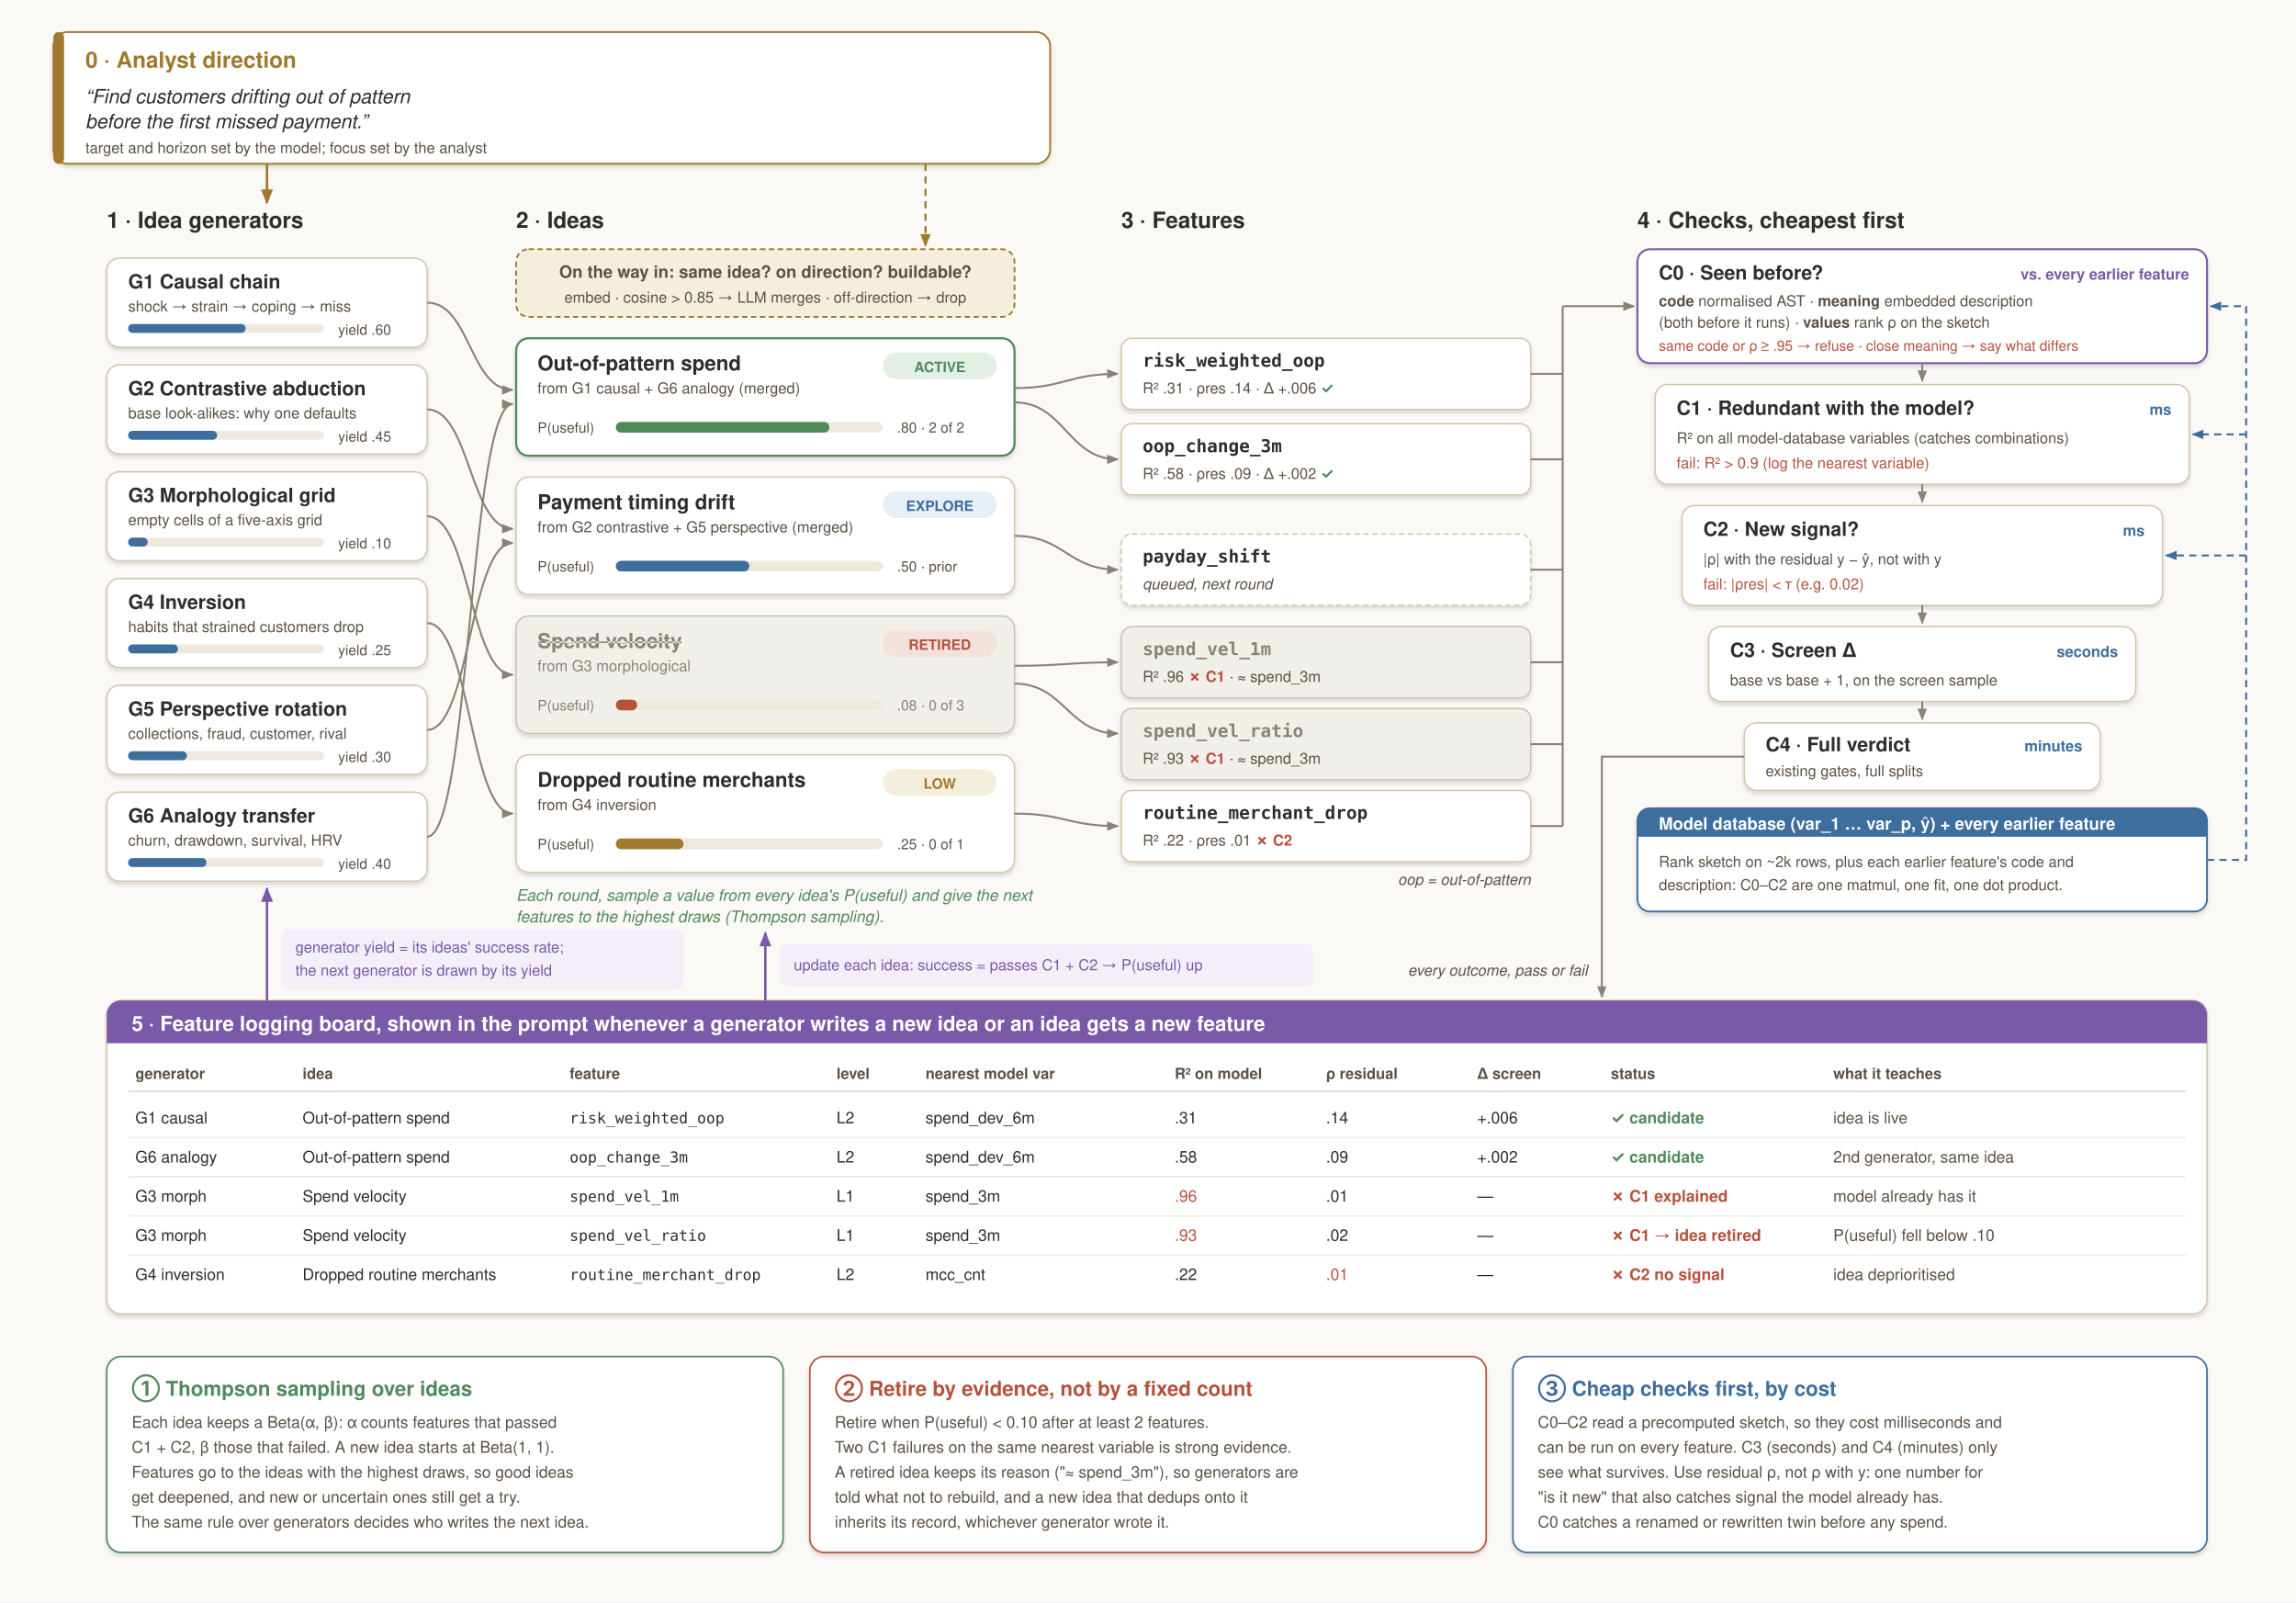
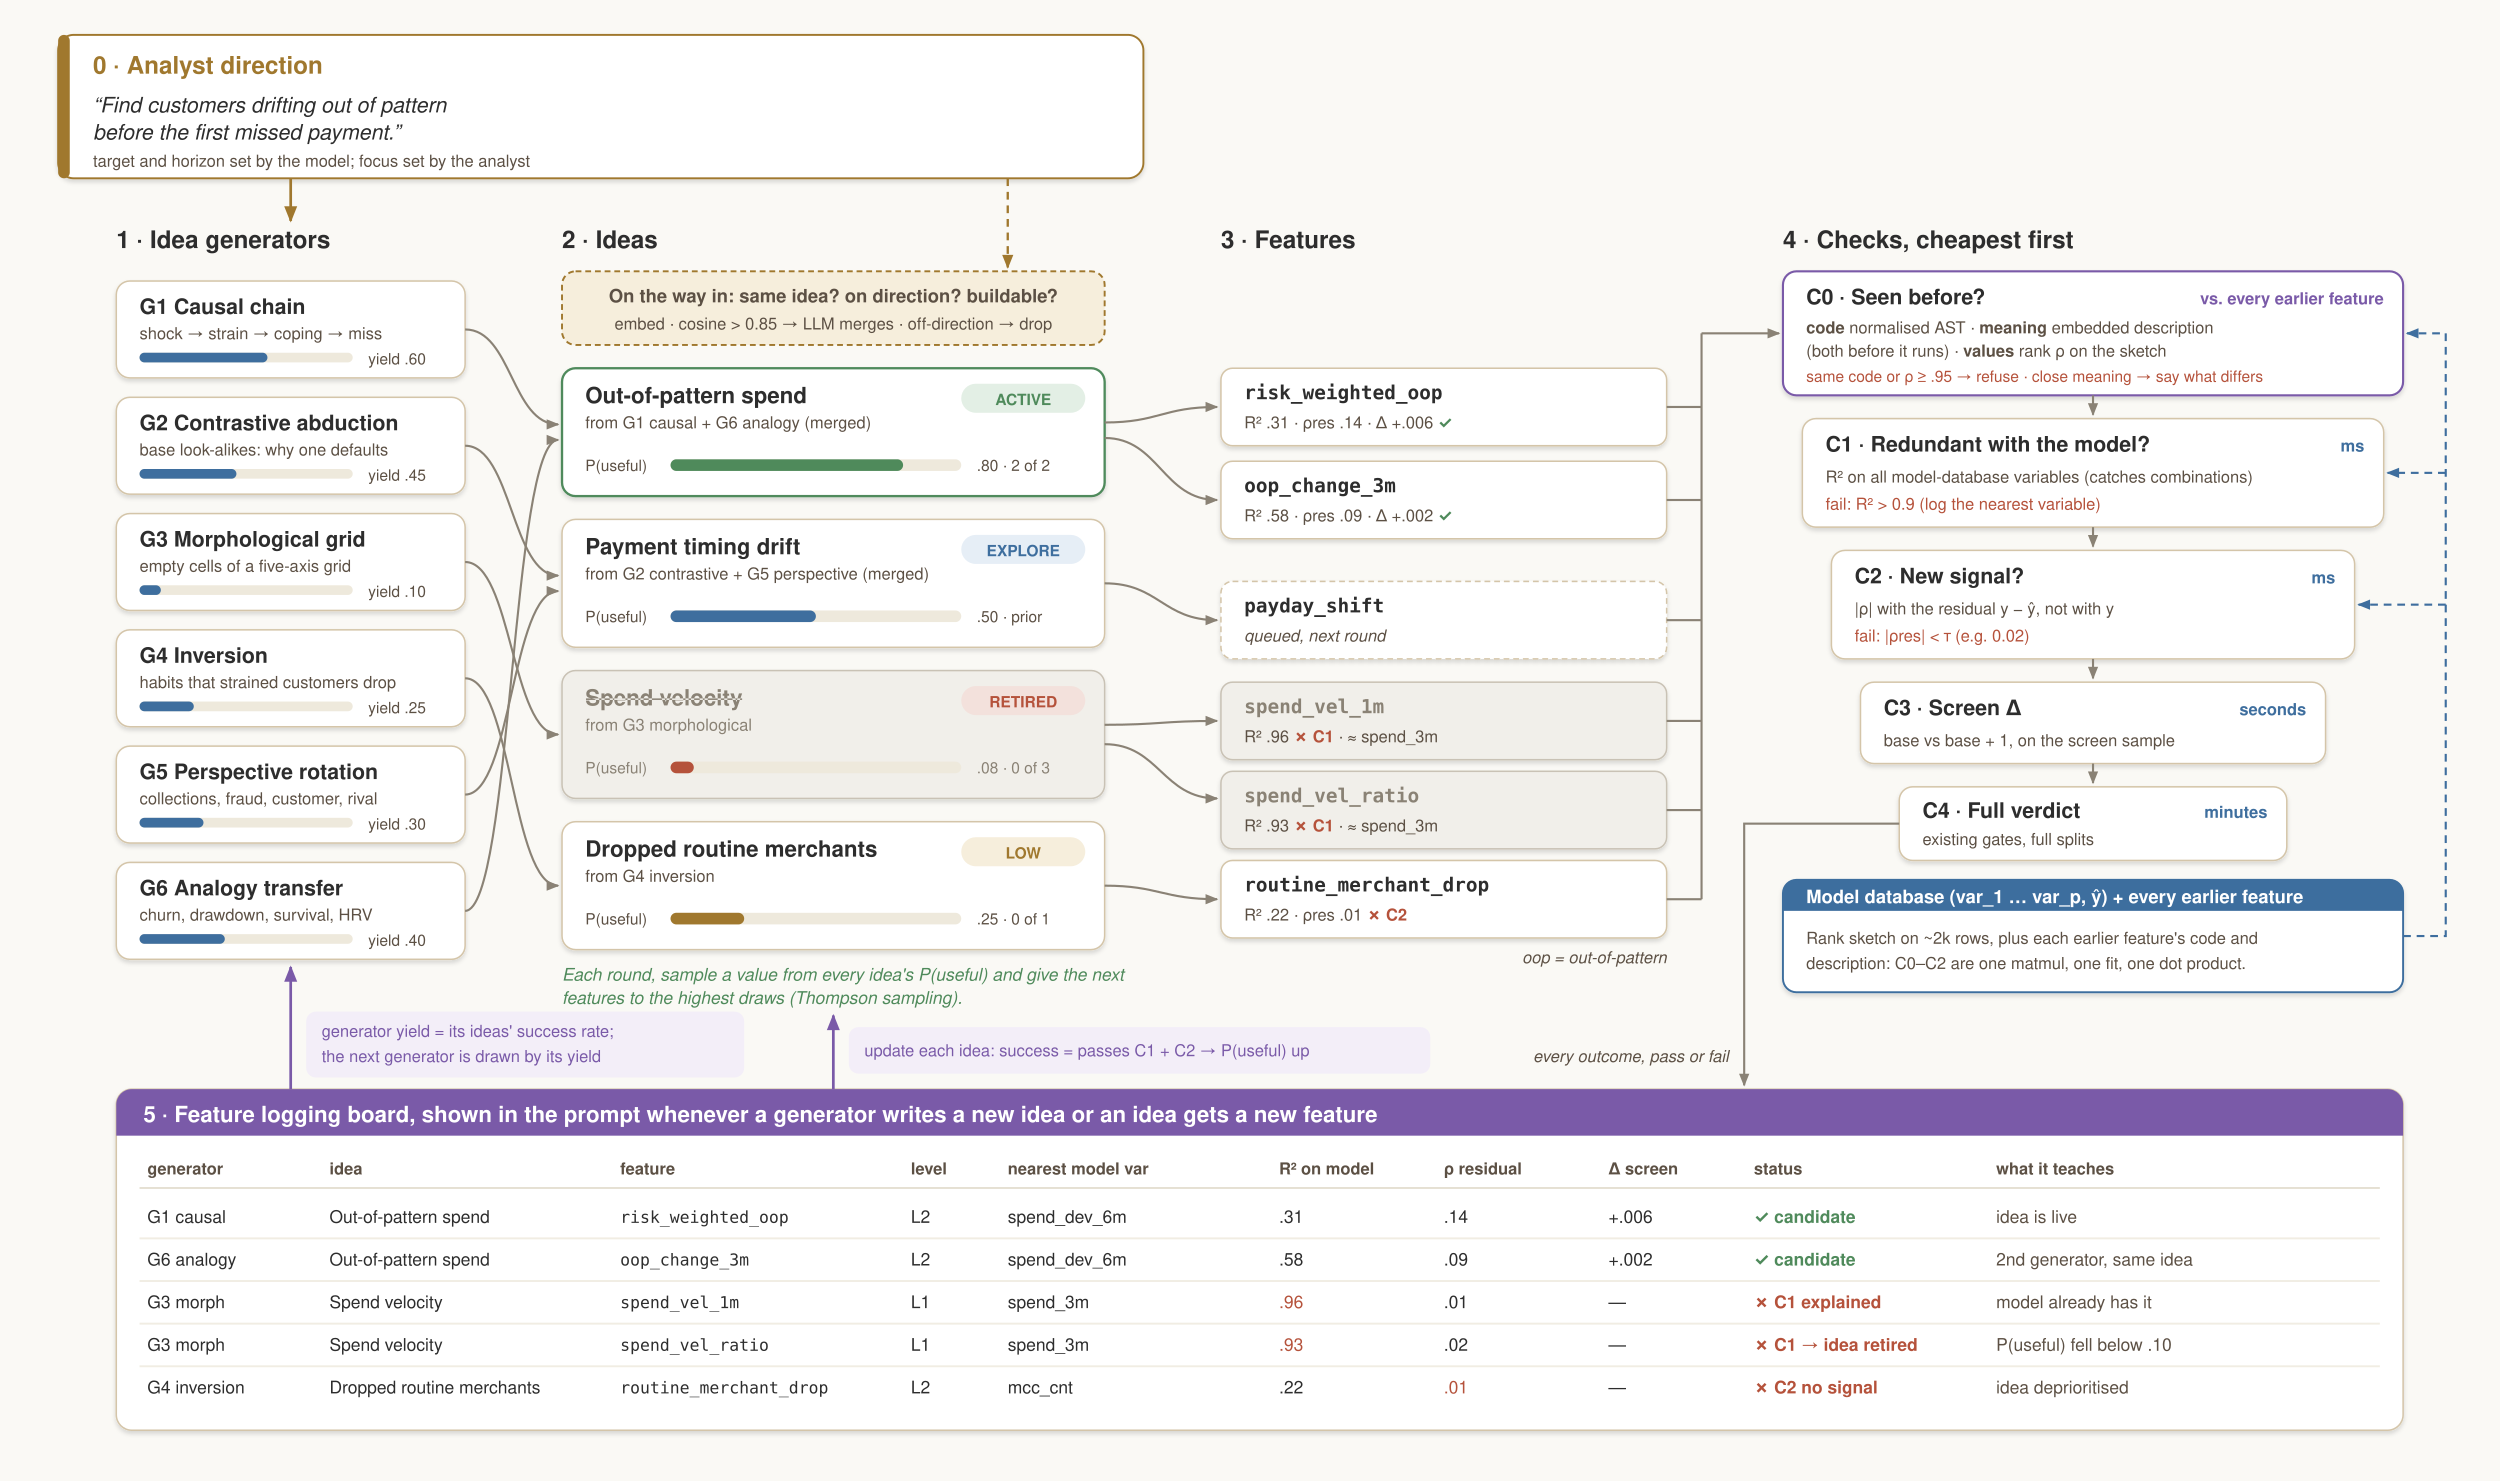
- <svg xmlns="http://www.w3.org/2000/svg" viewBox="0 84 1290 900" font-family="ui-sans-serif, -apple-system, 'Segoe UI', system-ui, Helvetica, sans-serif">
+ <svg xmlns="http://www.w3.org/2000/svg" viewBox="0 84 1290 764" font-family="ui-sans-serif, -apple-system, 'Segoe UI', system-ui, Helvetica, sans-serif">
  <defs>
    <filter id="shadow" x="-20%" y="-20%" width="140%" height="140%">
      <feGaussianBlur in="SourceAlpha" stdDeviation="1.2" />
      <feOffset dy="1.5" />
      <feComponentTransfer>
        <feFuncA type="linear" slope="0.14" />
      </feComponentTransfer>
      <feMerge>
        <feMergeNode />
        <feMergeNode in="SourceGraphic" />
      </feMerge>
    </filter>
    <marker id="ar-gray" viewBox="0 0 10 10" refX="9" refY="5" markerWidth="6" markerHeight="6" orient="auto-start-reverse">
      <path d="M0,1 L10,5 L0,9 Z" fill="#8A8275" />
    </marker>
    <marker id="ar-purple" viewBox="0 0 10 10" refX="9" refY="5" markerWidth="6" markerHeight="6" orient="auto-start-reverse">
      <path d="M0,1 L10,5 L0,9 Z" fill="#7A5AA8" />
    </marker>
    <marker id="ar-blue" viewBox="0 0 10 10" refX="9" refY="5" markerWidth="6" markerHeight="6" orient="auto-start-reverse">
      <path d="M0,1 L10,5 L0,9 Z" fill="#3E6E9E" />
    </marker>
    <marker id="ar-amber" viewBox="0 0 10 10" refX="9" refY="5" markerWidth="6" markerHeight="6" orient="auto-start-reverse">
      <path d="M0,1 L10,5 L0,9 Z" fill="#A0782E" />
    </marker>
  </defs>
  <rect width="1290" height="984" fill="#FAF9F5" />
  <g filter="url(#shadow)">
    <rect x="30" y="102" width="560" height="74" rx="8" fill="#FFFFFF" stroke="#A0782E" stroke-width="1" />
  </g>
  <rect x="30" y="102" width="6" height="74" rx="3" fill="#A0782E" />
  <text x="48" y="122" font-size="12.5" font-weight="700" fill="#A0782E">0 · Analyst direction</text>
  <text x="48" y="142" font-size="11" fill="#2D2D2D" font-style="italic">“Find customers drifting out of pattern</text>
  <text x="48" y="156" font-size="11" fill="#2D2D2D" font-style="italic">before the first missed payment.”</text>
  <text x="48" y="170" font-size="8.5" fill="#5C5044">target and horizon set by the model; focus set by the analyst</text>
  <path d="M150,176 V198" stroke="#A0782E" stroke-width="1.4" fill="none" marker-end="url(#ar-amber)" />
  <path d="M520,176 V222" stroke="#A0782E" stroke-width="1.2" stroke-dasharray="4,3" fill="none" marker-end="url(#ar-amber)" />
  <g transform="translate(0,84)">
    <text x="60" y="128" font-size="12.5" font-weight="700" fill="#2D2D2D">1 · Idea generators</text>
    <text x="290" y="128" font-size="12.5" font-weight="700" fill="#2D2D2D">2 · Ideas</text>
    <text x="630" y="128" font-size="12.5" font-weight="700" fill="#2D2D2D">3 · Features</text>
    <text x="920" y="128" font-size="12.5" font-weight="700" fill="#2D2D2D">4 · Checks, cheapest first</text>
    <g filter="url(#shadow)">
      <rect x="60" y="145" width="180" height="50" rx="7" fill="#FFFFFF" stroke="#D4C5A9" stroke-width="0.8" />
      <rect x="60" y="205" width="180" height="50" rx="7" fill="#FFFFFF" stroke="#D4C5A9" stroke-width="0.8" />
      <rect x="60" y="265" width="180" height="50" rx="7" fill="#FFFFFF" stroke="#D4C5A9" stroke-width="0.8" />
      <rect x="60" y="325" width="180" height="50" rx="7" fill="#FFFFFF" stroke="#D4C5A9" stroke-width="0.8" />
      <rect x="60" y="385" width="180" height="50" rx="7" fill="#FFFFFF" stroke="#D4C5A9" stroke-width="0.8" />
      <rect x="60" y="445" width="180" height="50" rx="7" fill="#FFFFFF" stroke="#D4C5A9" stroke-width="0.8" />
    </g>
    <g font-size="11" font-weight="700" fill="#2D2D2D">
      <text x="72" y="162">G1 Causal chain</text>
      <text x="72" y="222">G2 Contrastive abduction</text>
      <text x="72" y="282">G3 Morphological grid</text>
      <text x="72" y="342">G4 Inversion</text>
      <text x="72" y="402">G5 Perspective rotation</text>
      <text x="72" y="462">G6 Analogy transfer</text>
    </g>
    <g font-size="8.5" fill="#5C5044">
      <text x="72" y="175">shock → strain → coping → miss</text>
      <text x="72" y="235">base look-alikes: why one defaults</text>
      <text x="72" y="295">empty cells of a five-axis grid</text>
      <text x="72" y="355">habits that strained customers drop</text>
      <text x="72" y="415">collections, fraud, customer, rival</text>
      <text x="72" y="475">churn, drawdown, survival, HRV</text>
    </g>
    <g font-size="8" fill="#5C5044">
      <rect x="72" y="182" width="110" height="5" rx="2.5" fill="#EEE9DC" />
      <rect x="72" y="182" width="66" height="5" rx="2.5" fill="#3E6E9E" />
      <text x="190" y="188">yield .60</text>
      <rect x="72" y="242" width="110" height="5" rx="2.5" fill="#EEE9DC" />
      <rect x="72" y="242" width="50" height="5" rx="2.5" fill="#3E6E9E" />
      <text x="190" y="248">yield .45</text>
      <rect x="72" y="302" width="110" height="5" rx="2.5" fill="#EEE9DC" />
      <rect x="72" y="302" width="11" height="5" rx="2.5" fill="#3E6E9E" />
      <text x="190" y="308">yield .10</text>
      <rect x="72" y="362" width="110" height="5" rx="2.5" fill="#EEE9DC" />
      <rect x="72" y="362" width="28" height="5" rx="2.5" fill="#3E6E9E" />
      <text x="190" y="368">yield .25</text>
      <rect x="72" y="422" width="110" height="5" rx="2.5" fill="#EEE9DC" />
      <rect x="72" y="422" width="33" height="5" rx="2.5" fill="#3E6E9E" />
      <text x="190" y="428">yield .30</text>
      <rect x="72" y="482" width="110" height="5" rx="2.5" fill="#EEE9DC" />
      <rect x="72" y="482" width="44" height="5" rx="2.5" fill="#3E6E9E" />
      <text x="190" y="488">yield .40</text>
    </g>
    <g stroke="#8A8275" stroke-width="1.1" fill="none" marker-end="url(#ar-gray)">
      <path d="M240,170 C264,170 264,219 288,219" />
      <path d="M240,470 C264,470 264,227 288,227" />
      <path d="M240,230 C264,230 264,297 288,297" />
      <path d="M240,410 C264,410 264,305 288,305" />
      <path d="M240,290 C264,290 264,379 288,379" />
      <path d="M240,350 C264,350 264,457 288,457" />
    </g>
    <rect x="290" y="140" width="280" height="38" rx="7" fill="#F6EEDC" stroke="#A0782E" stroke-dasharray="3,2" />
    <text x="430" y="156" font-size="9.5" font-weight="700" fill="#5C5044" text-anchor="middle">On the way in: same idea? on direction? buildable?</text>
    <text x="430" y="170" font-size="8.5" fill="#5C5044" text-anchor="middle">embed · cosine &gt; 0.85 → LLM merges · off-direction → drop</text>
    <g filter="url(#shadow)">
      <rect x="290" y="190" width="280" height="66" rx="7" fill="#FFFFFF" stroke="#4F8A5B" stroke-width="1.2" />
      <rect x="290" y="268" width="280" height="66" rx="7" fill="#FFFFFF" stroke="#D4C5A9" stroke-width="0.8" />
      <rect x="290" y="346" width="280" height="66" rx="7" fill="#F1EFEA" stroke="#C9C2B5" stroke-width="0.8" />
      <rect x="290" y="424" width="280" height="66" rx="7" fill="#FFFFFF" stroke="#D4C5A9" stroke-width="0.8" />
    </g>
    <text x="302" y="208" font-size="11.5" font-weight="700" fill="#2D2D2D">Out-of-pattern spend</text>
    <text x="302" y="221" font-size="8.5" fill="#5C5044">from G1 causal + G6 analogy (merged)</text>
    <rect x="496" y="198" width="64" height="15" rx="7.5" fill="#E3EFE5" />
    <text x="528" y="209" font-size="8" font-weight="700" fill="#4F8A5B" text-anchor="middle">ACTIVE</text>
    <text x="302" y="243" font-size="8" fill="#5C5044">P(useful)</text>
    <rect x="346" y="237" width="150" height="6" rx="3" fill="#EEE9DC" />
    <rect x="346" y="237" width="120" height="6" rx="3" fill="#4F8A5B" />
    <text x="504" y="243" font-size="8" fill="#5C5044">.80 · 2 of 2</text>
    <text x="302" y="286" font-size="11.5" font-weight="700" fill="#2D2D2D">Payment timing drift</text>
    <text x="302" y="299" font-size="8.5" fill="#5C5044">from G2 contrastive + G5 perspective (merged)</text>
    <rect x="496" y="276" width="64" height="15" rx="7.5" fill="#E6EEF6" />
    <text x="528" y="287" font-size="8" font-weight="700" fill="#3E6E9E" text-anchor="middle">EXPLORE</text>
    <text x="302" y="321" font-size="8" fill="#5C5044">P(useful)</text>
    <rect x="346" y="315" width="150" height="6" rx="3" fill="#EEE9DC" />
    <rect x="346" y="315" width="75" height="6" rx="3" fill="#3E6E9E" />
    <text x="504" y="321" font-size="8" fill="#5C5044">.50 · prior</text>
    <text x="302" y="364" font-size="11.5" font-weight="700" fill="#8A8275" text-decoration="line-through">Spend velocity</text>
    <text x="302" y="377" font-size="8.5" fill="#8A8275">from G3 morphological</text>
    <rect x="496" y="354" width="64" height="15" rx="7.5" fill="#F3E1DC" />
    <text x="528" y="365" font-size="8" font-weight="700" fill="#B5523B" text-anchor="middle">RETIRED</text>
    <text x="302" y="399" font-size="8" fill="#8A8275">P(useful)</text>
    <rect x="346" y="393" width="150" height="6" rx="3" fill="#EEE9DC" />
    <rect x="346" y="393" width="12" height="6" rx="3" fill="#B5523B" />
    <text x="504" y="399" font-size="8" fill="#8A8275">.08 · 0 of 3</text>
    <text x="302" y="442" font-size="11.5" font-weight="700" fill="#2D2D2D">Dropped routine merchants</text>
    <text x="302" y="455" font-size="8.5" fill="#5C5044">from G4 inversion</text>
    <rect x="496" y="432" width="64" height="15" rx="7.5" fill="#F6EEDC" />
    <text x="528" y="443" font-size="8" font-weight="700" fill="#A0782E" text-anchor="middle">LOW</text>
    <text x="302" y="477" font-size="8" fill="#5C5044">P(useful)</text>
    <rect x="346" y="471" width="150" height="6" rx="3" fill="#EEE9DC" />
    <rect x="346" y="471" width="38" height="6" rx="3" fill="#A0782E" />
    <text x="504" y="477" font-size="8" fill="#5C5044">.25 · 0 of 1</text>
    <text x="290" y="506" font-size="9" fill="#4F8A5B" font-style="italic">Each round, sample a value from every idea's P(useful) and give the next</text>
    <text x="290" y="518" font-size="9" fill="#4F8A5B" font-style="italic">features to the highest draws (Thompson sampling).</text>
    <g stroke="#8A8275" stroke-width="1.1" fill="none" marker-end="url(#ar-gray)">
      <path d="M570,218 C598,218 600,210 628,210" />
      <path d="M570,226 C598,226 600,258 628,258" />
      <path d="M570,301 C598,301 600,320 628,320" />
      <path d="M570,374 C598,374 600,372 628,372" />
      <path d="M570,384 C598,384 600,412 628,412" />
      <path d="M570,457 C598,457 600,464 628,464" />
    </g>
    <g filter="url(#shadow)">
      <rect x="630" y="190" width="230" height="40" rx="6" fill="#FFFFFF" stroke="#D4C5A9" stroke-width="0.8" />
      <rect x="630" y="238" width="230" height="40" rx="6" fill="#FFFFFF" stroke="#D4C5A9" stroke-width="0.8" />
      <rect x="630" y="300" width="230" height="40" rx="6" fill="#FFFFFF" stroke="#D4C5A9" stroke-width="0.8" stroke-dasharray="3,2" />
      <rect x="630" y="352" width="230" height="40" rx="6" fill="#F1EFEA" stroke="#C9C2B5" stroke-width="0.8" />
      <rect x="630" y="398" width="230" height="40" rx="6" fill="#F1EFEA" stroke="#C9C2B5" stroke-width="0.8" />
      <rect x="630" y="444" width="230" height="40" rx="6" fill="#FFFFFF" stroke="#D4C5A9" stroke-width="0.8" />
    </g>
    <g font-family="ui-monospace, Menlo, monospace" font-size="10" font-weight="700">
      <text x="642" y="206" fill="#2D2D2D">risk_weighted_oop</text>
      <text x="642" y="254" fill="#2D2D2D">oop_change_3m</text>
      <text x="642" y="316" fill="#2D2D2D">payday_shift</text>
      <text x="642" y="368" fill="#8A8275">spend_vel_1m</text>
      <text x="642" y="414" fill="#8A8275">spend_vel_ratio</text>
      <text x="642" y="460" fill="#2D2D2D">routine_merchant_drop</text>
    </g>
    <g font-size="8.5" fill="#5C5044">
      <text x="642" y="221">R² .31 · ρres .14 · Δ +.006 <tspan fill="#4F8A5B" font-weight="700">✓</tspan>
      </text>
      <text x="642" y="269">R² .58 · ρres .09 · Δ +.002 <tspan fill="#4F8A5B" font-weight="700">✓</tspan>
      </text>
      <text x="642" y="331" font-style="italic">queued, next round</text>
      <text x="642" y="383">R² .96 <tspan fill="#B5523B" font-weight="700">✗ C1</tspan> · ≈ spend_3m</text>
      <text x="642" y="429">R² .93 <tspan fill="#B5523B" font-weight="700">✗ C1</tspan> · ≈ spend_3m</text>
      <text x="642" y="475">R² .22 · ρres .01 <tspan fill="#B5523B" font-weight="700">✗ C2</tspan>
      </text>
    </g>
    <text x="860" y="497" font-size="8.5" fill="#5C5044" font-style="italic" text-anchor="end">oop = out-of-pattern</text>
    <g stroke="#8A8275" stroke-width="1.1" fill="none">
      <path d="M860,210 H878 M860,258 H878 M860,320 H878 M860,372 H878 M860,418 H878 M860,464 H878" />
      <path d="M878,172 V464" />
      <path d="M878,172 H918" marker-end="url(#ar-gray)" />
    </g>
    <g filter="url(#shadow)">
      <rect x="920" y="140" width="320" height="64" rx="7" fill="#FFFFFF" stroke="#7A5AA8" stroke-width="1.1" />
      <rect x="930" y="216" width="300" height="56" rx="7" fill="#FFFFFF" stroke="#D4C5A9" stroke-width="0.8" />
      <rect x="945" y="284" width="270" height="56" rx="7" fill="#FFFFFF" stroke="#D4C5A9" stroke-width="0.8" />
      <rect x="960" y="352" width="240" height="42" rx="7" fill="#FFFFFF" stroke="#D4C5A9" stroke-width="0.8" />
      <rect x="980" y="406" width="200" height="38" rx="7" fill="#FFFFFF" stroke="#D4C5A9" stroke-width="0.8" />
    </g>
    <text x="932" y="157" font-size="11" font-weight="700" fill="#2D2D2D">C0 · Seen before?</text>
    <text x="1230" y="157" font-size="8.5" fill="#7A5AA8" text-anchor="end" font-weight="700">vs. every earlier feature</text>
    <text x="932" y="172" font-size="8.5" fill="#5C5044">
      <tspan font-weight="700">code</tspan> normalised AST · <tspan font-weight="700">meaning</tspan> embedded description</text>
    <text x="932" y="184" font-size="8.5" fill="#5C5044">(both before it runs) · <tspan font-weight="700">values</tspan> rank ρ on the sketch</text>
    <text x="932" y="197" font-size="8" fill="#B5523B">same code or ρ ≥ .95 → refuse · close meaning → say what differs</text>
    <text x="942" y="233" font-size="11" font-weight="700" fill="#2D2D2D">C1 · Redundant with the model?</text>
    <text x="1220" y="233" font-size="8.5" fill="#3E6E9E" text-anchor="end" font-weight="700">ms</text>
    <text x="942" y="249" font-size="8.5" fill="#5C5044">R² on all model-database variables (catches combinations)</text>
    <text x="942" y="263" font-size="8.5" fill="#B5523B">fail: R² &gt; 0.9 (log the nearest variable)</text>
    <text x="957" y="301" font-size="11" font-weight="700" fill="#2D2D2D">C2 · New signal?</text>
    <text x="1205" y="301" font-size="8.5" fill="#3E6E9E" text-anchor="end" font-weight="700">ms</text>
    <text x="957" y="317" font-size="8.5" fill="#5C5044">|ρ| with the residual y − ŷ, not with y</text>
    <text x="957" y="331" font-size="8.5" fill="#B5523B">fail: |ρres| &lt; τ (e.g. 0.02)</text>
    <text x="972" y="369" font-size="11" font-weight="700" fill="#2D2D2D">C3 · Screen Δ</text>
    <text x="1190" y="369" font-size="8.5" fill="#3E6E9E" text-anchor="end" font-weight="700">seconds</text>
    <text x="972" y="385" font-size="8.5" fill="#5C5044">base vs base + 1, on the screen sample</text>
    <text x="992" y="422" font-size="11" font-weight="700" fill="#2D2D2D">C4 · Full verdict</text>
    <text x="1170" y="422" font-size="8.5" fill="#3E6E9E" text-anchor="end" font-weight="700">minutes</text>
    <text x="992" y="436" font-size="8.5" fill="#5C5044">existing gates, full splits</text>
    <g stroke="#8A8275" stroke-width="1.1" fill="none" marker-end="url(#ar-gray)">
      <path d="M1080,204 V214" />
      <path d="M1080,272 V282" />
      <path d="M1080,340 V350" />
      <path d="M1080,394 V404" />
    </g>
    <g filter="url(#shadow)">
      <rect x="920" y="454" width="320" height="58" rx="7" fill="#FFFFFF" stroke="#3E6E9E" stroke-width="1" />
      <path d="M920,462 a7,7 0 0 1 7,-8 h306 a7,7 0 0 1 7,8 v8 h-320 z" fill="#3E6E9E" />
    </g>
    <text x="932" y="466" font-size="9.5" font-weight="700" fill="#FFFFFF">Model database (var_1 … var_p, ŷ) + every earlier feature</text>
    <text x="932" y="487" font-size="8.5" fill="#5C5044">Rank sketch on ~2k rows, plus each earlier feature's code and</text>
    <text x="932" y="500" font-size="8.5" fill="#5C5044">description: C0–C2 are one matmul, one fit, one dot product.</text>
    <path d="M1240,483 H1262 V172 H1242" stroke="#3E6E9E" stroke-width="1.1" stroke-dasharray="4,3" fill="none" marker-end="url(#ar-blue)" />
    <path d="M1262,244 H1232" stroke="#3E6E9E" stroke-width="1.1" stroke-dasharray="4,3" fill="none" marker-end="url(#ar-blue)" />
    <path d="M1262,312 H1217" stroke="#3E6E9E" stroke-width="1.1" stroke-dasharray="4,3" fill="none" marker-end="url(#ar-blue)" />
    <path d="M980,425 H900 V560" stroke="#8A8275" stroke-width="1.1" fill="none" marker-end="url(#ar-gray)" />
    <text x="892" y="548" font-size="8.5" fill="#5C5044" font-style="italic" text-anchor="end">every outcome, pass or fail</text>
    <g filter="url(#shadow)">
      <rect x="60" y="562" width="1180" height="176" rx="8" fill="#FFFFFF" stroke="#D4C5A9" stroke-width="0.8" />
      <path d="M60,570 a8,8 0 0 1 8,-8 h1164 a8,8 0 0 1 8,8 v16 h-1180 z" fill="#7A5AA8" />
    </g>
    <text x="74" y="579" font-size="11.5" font-weight="700" fill="#FFFFFF">5 · Feature logging board, shown in the prompt whenever a generator writes a new idea or an idea gets a new feature</text>
    <g font-size="8.5" font-weight="700" fill="#5C5044">
      <text x="76" y="606">generator</text>
      <text x="170" y="606">idea</text>
      <text x="320" y="606">feature</text>
      <text x="470" y="606">level</text>
      <text x="520" y="606">nearest model var</text>
      <text x="660" y="606">R² on model</text>
      <text x="745" y="606">ρ residual</text>
      <text x="830" y="606">Δ screen</text>
      <text x="905" y="606">status</text>
      <text x="1030" y="606">what it teaches</text>
    </g>
    <line x1="72" y1="613" x2="1228" y2="613" stroke="#E5E0D2" />
    <g font-size="9" fill="#2D2D2D">
      <text x="76" y="631">G1 causal</text>
      <text x="170" y="631">Out-of-pattern spend</text>
      <text x="320" y="631" font-family="ui-monospace, Menlo, monospace" font-size="8.5">risk_weighted_oop</text>
      <text x="470" y="631">L2</text>
      <text x="520" y="631">spend_dev_6m</text>
      <text x="660" y="631">.31</text>
      <text x="745" y="631">.14</text>
      <text x="830" y="631">+.006</text>
      <text x="905" y="631" fill="#4F8A5B" font-weight="700">✓ candidate</text>
      <text x="1030" y="631" fill="#5C5044">idea is live</text>
      <text x="76" y="653">G6 analogy</text>
      <text x="170" y="653">Out-of-pattern spend</text>
      <text x="320" y="653" font-family="ui-monospace, Menlo, monospace" font-size="8.5">oop_change_3m</text>
      <text x="470" y="653">L2</text>
      <text x="520" y="653">spend_dev_6m</text>
      <text x="660" y="653">.58</text>
      <text x="745" y="653">.09</text>
      <text x="830" y="653">+.002</text>
      <text x="905" y="653" fill="#4F8A5B" font-weight="700">✓ candidate</text>
      <text x="1030" y="653" fill="#5C5044">2nd generator, same idea</text>
      <text x="76" y="675">G3 morph</text>
      <text x="170" y="675">Spend velocity</text>
      <text x="320" y="675" font-family="ui-monospace, Menlo, monospace" font-size="8.5">spend_vel_1m</text>
      <text x="470" y="675">L1</text>
      <text x="520" y="675">spend_3m</text>
      <text x="660" y="675" fill="#B5523B">.96</text>
      <text x="745" y="675">.01</text>
      <text x="830" y="675">—</text>
      <text x="905" y="675" fill="#B5523B" font-weight="700">✗ C1 explained</text>
      <text x="1030" y="675" fill="#5C5044">model already has it</text>
      <text x="76" y="697">G3 morph</text>
      <text x="170" y="697">Spend velocity</text>
      <text x="320" y="697" font-family="ui-monospace, Menlo, monospace" font-size="8.5">spend_vel_ratio</text>
      <text x="470" y="697">L1</text>
      <text x="520" y="697">spend_3m</text>
      <text x="660" y="697" fill="#B5523B">.93</text>
      <text x="745" y="697">.02</text>
      <text x="830" y="697">—</text>
      <text x="905" y="697" fill="#B5523B" font-weight="700">✗ C1 → idea retired</text>
      <text x="1030" y="697" fill="#5C5044">P(useful) fell below .10</text>
      <text x="76" y="719">G4 inversion</text>
      <text x="170" y="719">Dropped routine merchants</text>
      <text x="320" y="719" font-family="ui-monospace, Menlo, monospace" font-size="8.5">routine_merchant_drop</text>
      <text x="470" y="719">L2</text>
      <text x="520" y="719">mcc_cnt</text>
      <text x="660" y="719">.22</text>
      <text x="745" y="719" fill="#B5523B">.01</text>
      <text x="830" y="719">—</text>
      <text x="905" y="719" fill="#B5523B" font-weight="700">✗ C2 no signal</text>
      <text x="1030" y="719" fill="#5C5044">idea deprioritised</text>
    </g>
    <g stroke="#F1EDE3">
      <line x1="72" y1="639" x2="1228" y2="639" />
      <line x1="72" y1="661" x2="1228" y2="661" />
      <line x1="72" y1="683" x2="1228" y2="683" />
      <line x1="72" y1="705" x2="1228" y2="705" />
    </g>
    <g stroke="#7A5AA8" stroke-width="1.4" fill="none" marker-end="url(#ar-purple)">
      <path d="M430,562 V524" />
      <path d="M150,562 V499" />
    </g>
    <rect x="438" y="530" width="300" height="24" rx="5" fill="#F3EEF8" />
    <text x="446" y="545" font-size="8.5" fill="#7A5AA8">update each idea: success = passes C1 + C2 → P(useful) up</text>
    <rect x="158" y="522" width="226" height="34" rx="5" fill="#F3EEF8" />
    <text x="166" y="535" font-size="8.5" fill="#7A5AA8">generator yield = its ideas' success rate;</text>
    <text x="166" y="548" font-size="8.5" fill="#7A5AA8">the next generator is drawn by its yield</text>
-     <g filter="url(#shadow)">
-       <rect x="60" y="762" width="380" height="110" rx="8" fill="#FFFFFF" stroke="#4F8A5B" stroke-width="0.9" />
-       <rect x="455" y="762" width="380" height="110" rx="8" fill="#FFFFFF" stroke="#B5523B" stroke-width="0.9" />
-       <rect x="850" y="762" width="390" height="110" rx="8" fill="#FFFFFF" stroke="#3E6E9E" stroke-width="0.9" />
-     </g>
-     <text x="74" y="784" font-size="11.5" font-weight="700" fill="#4F8A5B">① Thompson sampling over ideas</text>
-     <g font-size="9" fill="#5C5044">
-       <text x="74" y="802">Each idea keeps a Beta(α, β): α counts features that passed</text>
-       <text x="74" y="816">C1 + C2, β those that failed. A new idea starts at Beta(1, 1).</text>
-       <text x="74" y="830">Features go to the ideas with the highest draws, so good ideas</text>
-       <text x="74" y="844">get deepened, and new or uncertain ones still get a try.</text>
-       <text x="74" y="858">The same rule over generators decides who writes the next idea.</text>
-     </g>
-     <text x="469" y="784" font-size="11.5" font-weight="700" fill="#B5523B">② Retire by evidence, not by a fixed count</text>
-     <g font-size="9" fill="#5C5044">
-       <text x="469" y="802">Retire when P(useful) &lt; 0.10 after at least 2 features.</text>
-       <text x="469" y="816">Two C1 failures on the same nearest variable is strong evidence.</text>
-       <text x="469" y="830">A retired idea keeps its reason ("≈ spend_3m"), so generators are</text>
-       <text x="469" y="844">told what not to rebuild, and a new idea that dedups onto it</text>
-       <text x="469" y="858">inherits its record, whichever generator wrote it.</text>
-     </g>
-     <text x="864" y="784" font-size="11.5" font-weight="700" fill="#3E6E9E">③ Cheap checks first, by cost</text>
-     <g font-size="9" fill="#5C5044">
-       <text x="864" y="802">C0–C2 read a precomputed sketch, so they cost milliseconds and</text>
-       <text x="864" y="816">can be run on every feature. C3 (seconds) and C4 (minutes) only</text>
-       <text x="864" y="830">see what survives. Use residual ρ, not ρ with y: one number for</text>
-       <text x="864" y="844">"is it new" that also catches signal the model already has.</text>
-       <text x="864" y="858">C0 catches a renamed or rewritten twin before any spend.</text>
-     </g>
  </g>
</svg>
